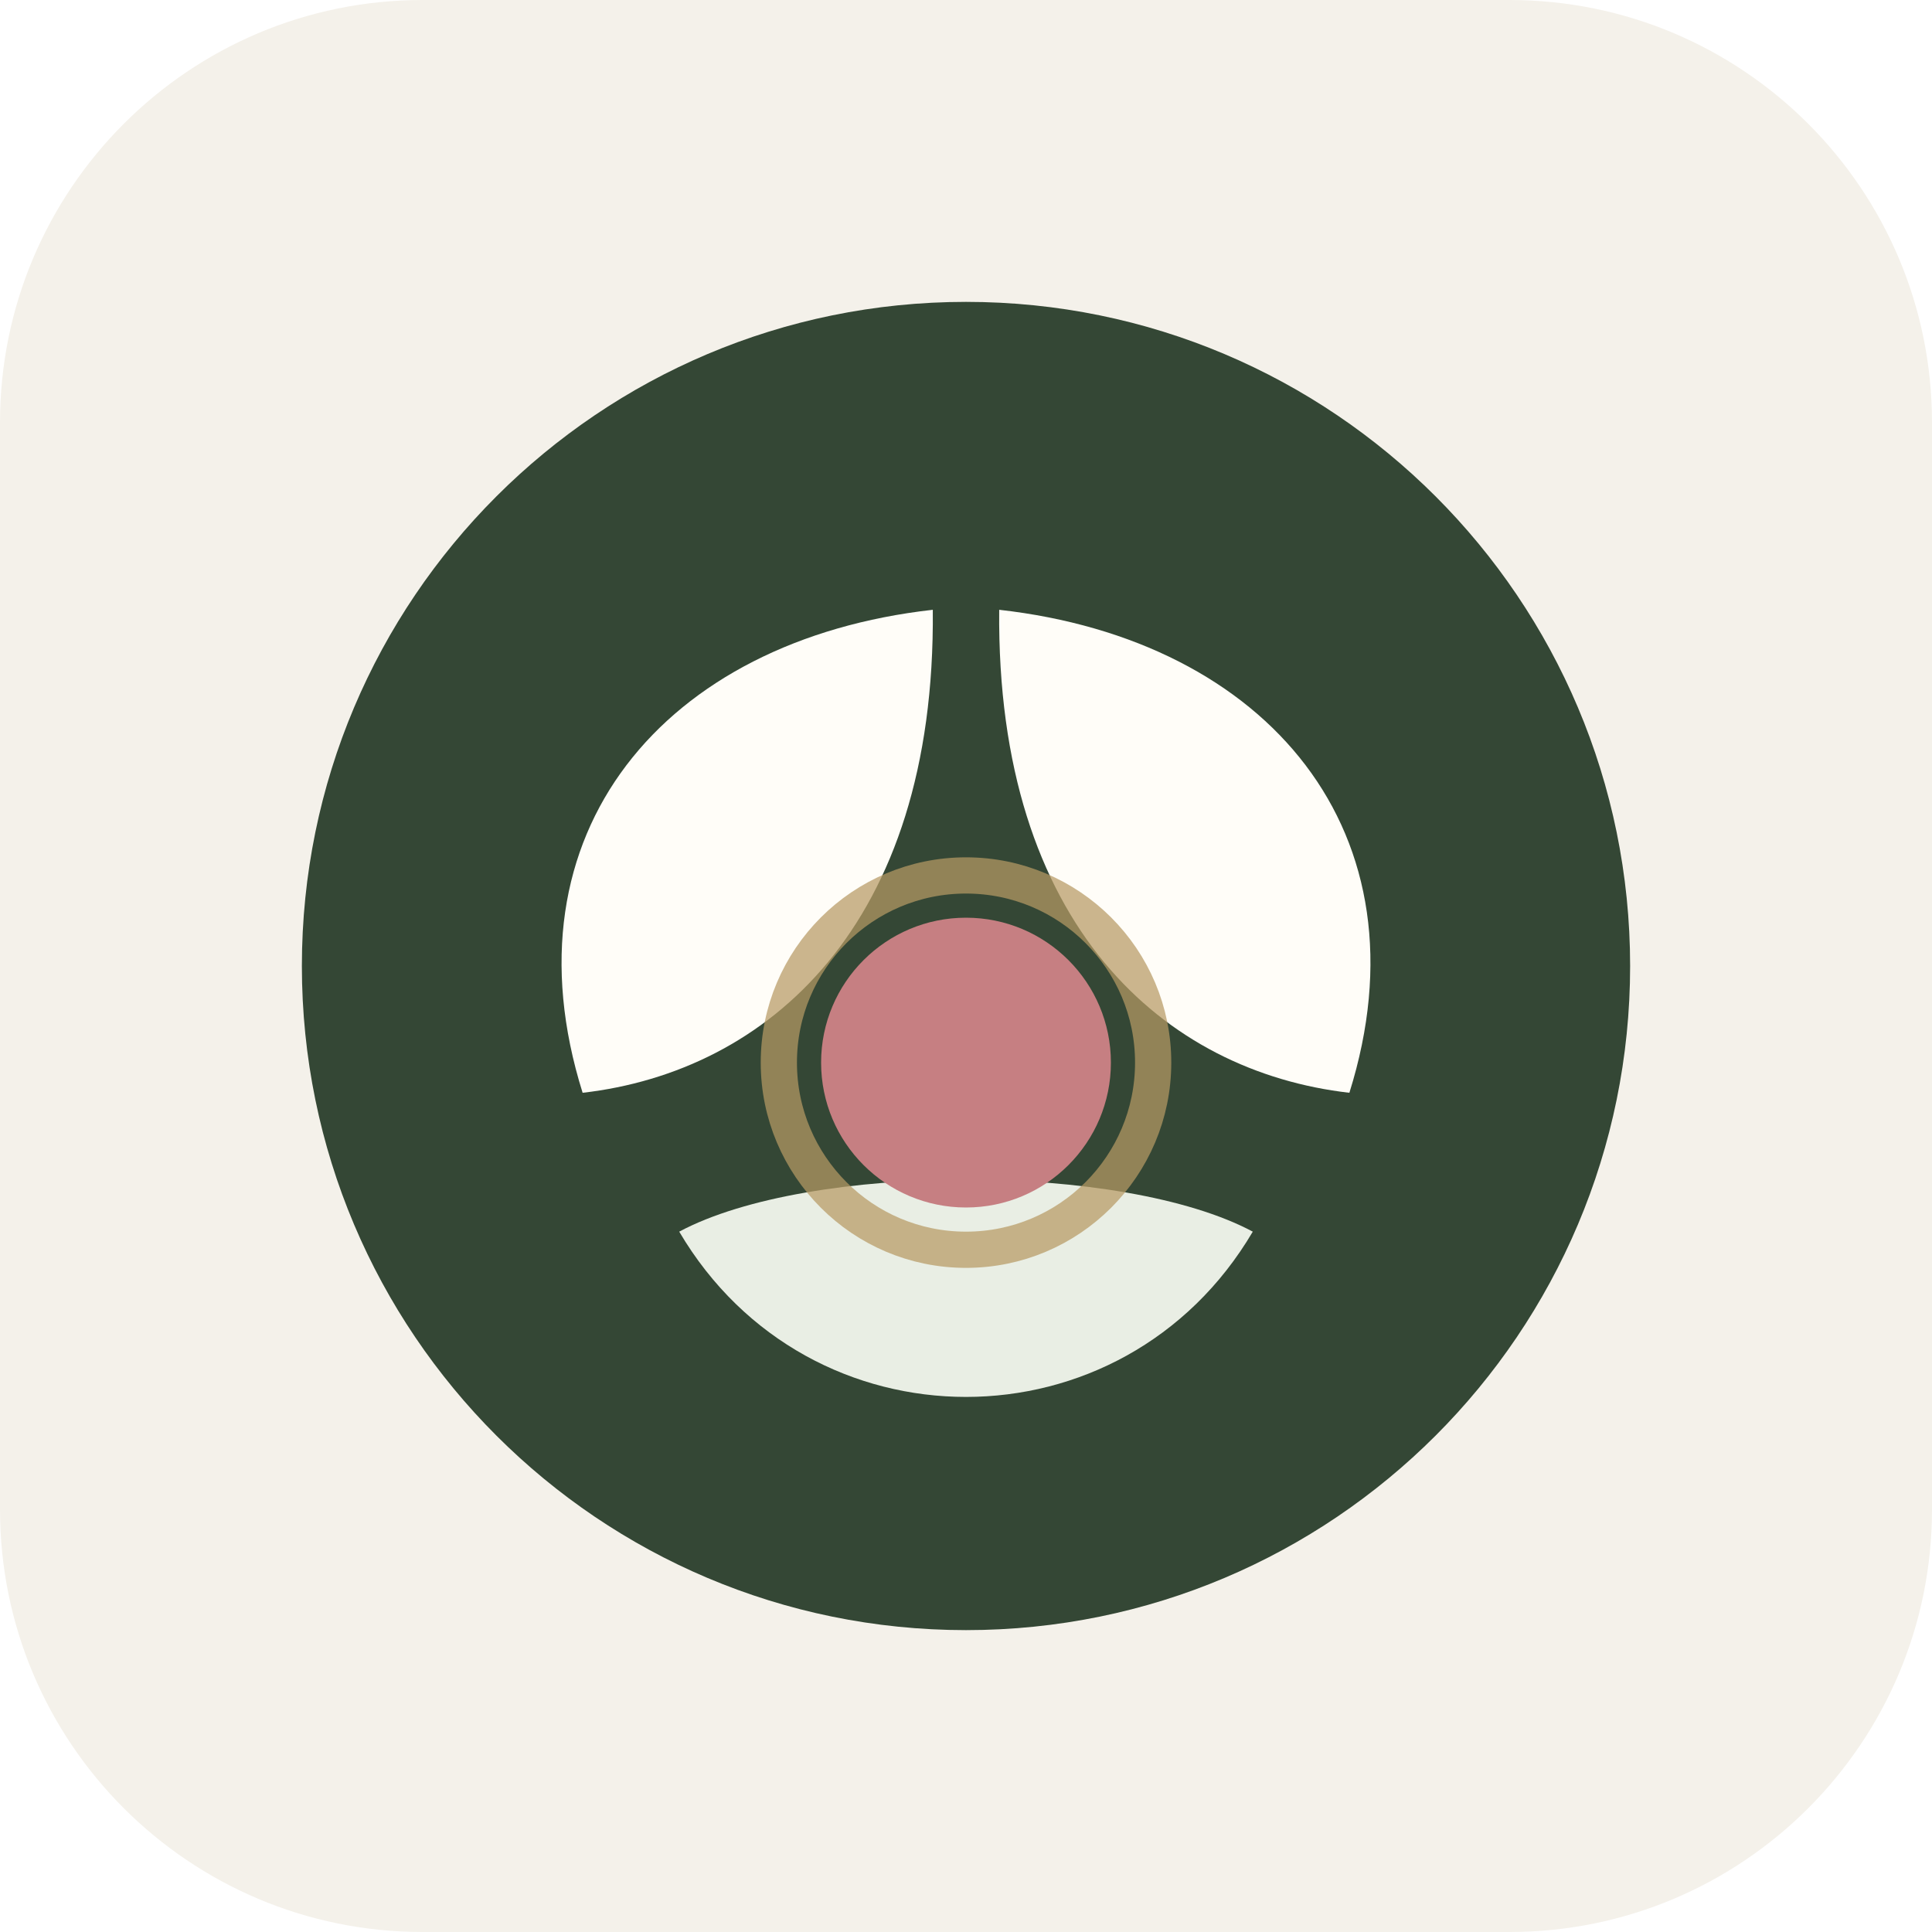
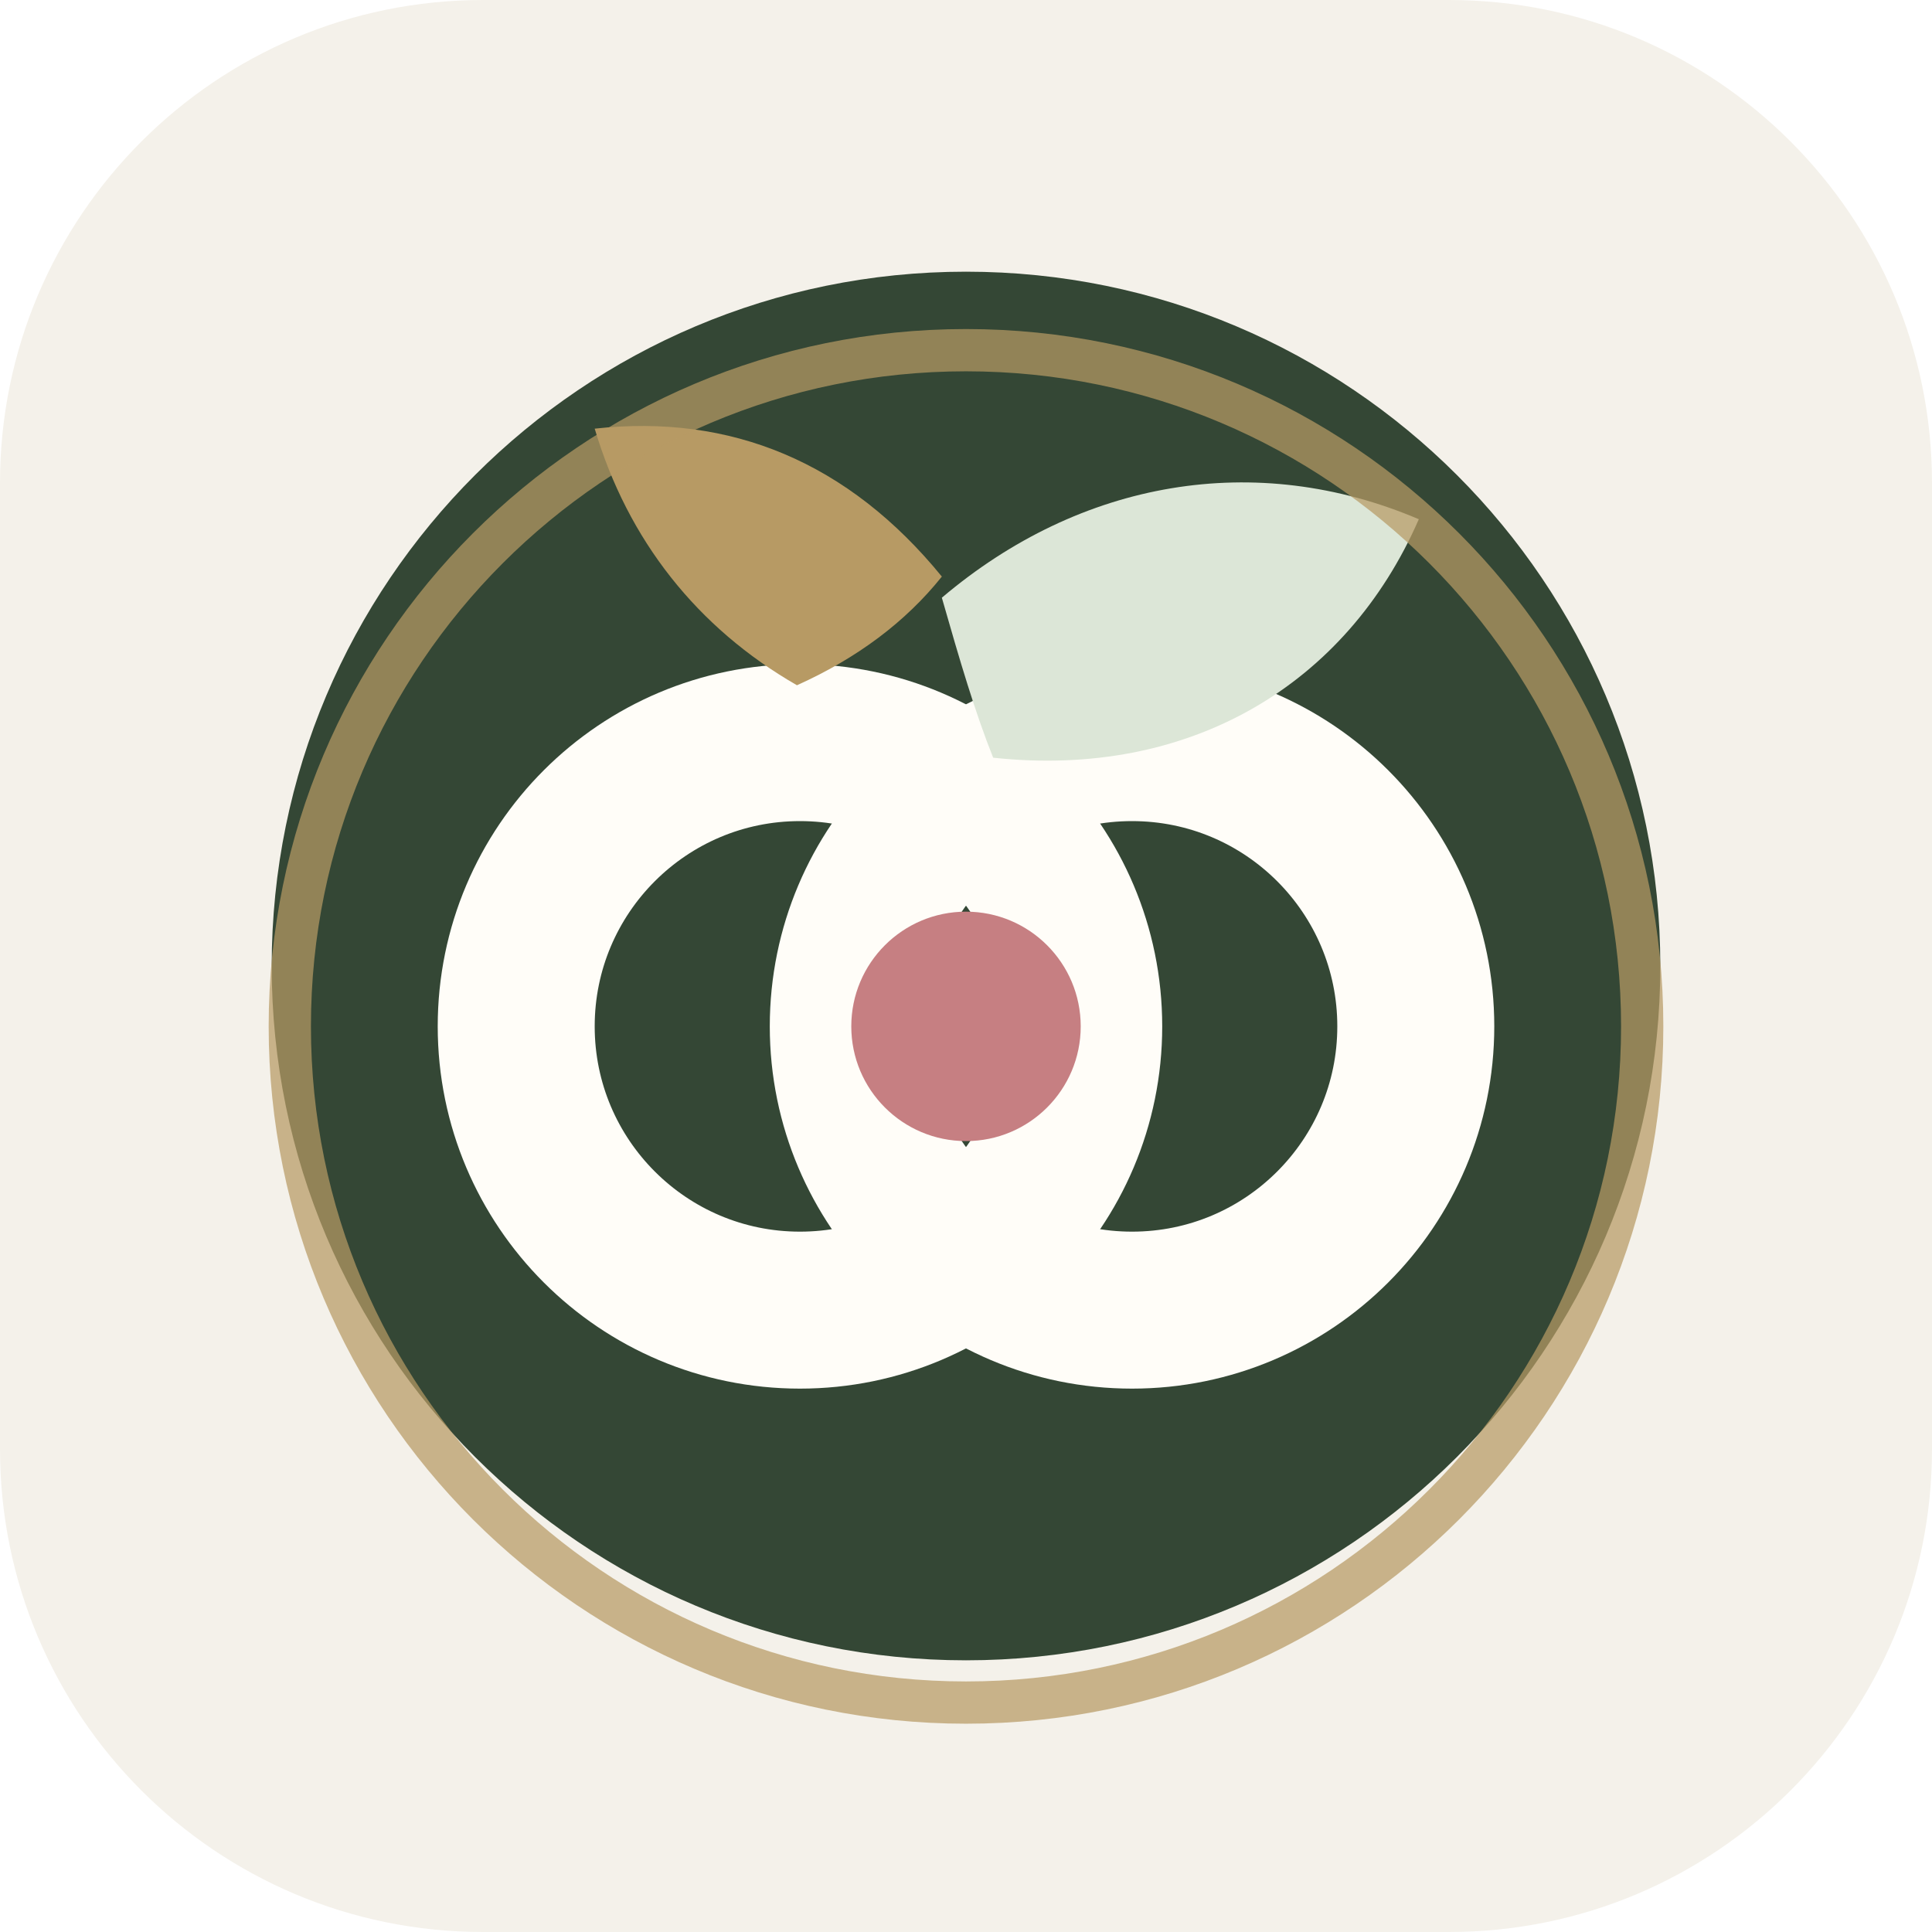
<svg xmlns="http://www.w3.org/2000/svg" viewBox="0 0 64 64" role="img" aria-label="오현과 혜선 모바일 청첩장">
-   <rect width="64" height="64" rx="14" fill="#f4f1ea" />
-   <circle cx="32" cy="32" r="22" fill="#344735" />
-   <path d="M30.9 20.2C22 21.2 16.6 27.6 19.3 36.2C25.4 35.5 31 30.7 30.9 20.2Z" fill="#fffdf8" />
-   <path d="M33.1 20.2C42 21.2 47.4 27.6 44.7 36.2C38.6 35.5 33 30.7 33.1 20.2Z" fill="#fffdf8" />
-   <path d="M22.5 40.8C26.8 48.1 37.2 48.1 41.5 40.8C37.2 38.5 26.8 38.5 22.5 40.8Z" fill="#e9eee4" />
-   <circle cx="32" cy="35.2" r="4.8" fill="#c67f82" />
-   <circle cx="32" cy="35.2" r="6.2" fill="none" stroke="#b79a64" stroke-width="1.2" opacity="0.72" />
+   <rect width="64" height="64" rx="16" fill="#f4f1ea" />
+   <circle cx="32" cy="32" r="23" fill="#344735" />
+   <circle cx="26.5" cy="34" r="9.4" fill="none" stroke="#fffdf8" stroke-width="5.2" />
+   <circle cx="37.5" cy="34" r="9.4" fill="none" stroke="#fffdf8" stroke-width="5.2" />
+   <path d="M31.2 19.8C35.8 15.9 41.6 14.9 47 17.2C44.6 22.7 39.4 25.8 32.9 25.1C32.3 23.6 31.8 21.9 31.2 19.8Z" fill="#dce6d7" />
+   <path d="M26.4 22.7C23.1 20.8 20.8 17.9 19.7 14.2C24.2 13.7 28.1 15.3 31.2 19.1C30 20.6 28.4 21.8 26.4 22.7Z" fill="#b79a64" />
+   <circle cx="32" cy="34" r="3.8" fill="#c67f82" />
+   <circle cx="32" cy="34" r="22.4" fill="none" stroke="#b79a64" stroke-width="1.4" opacity="0.72" />
</svg>
